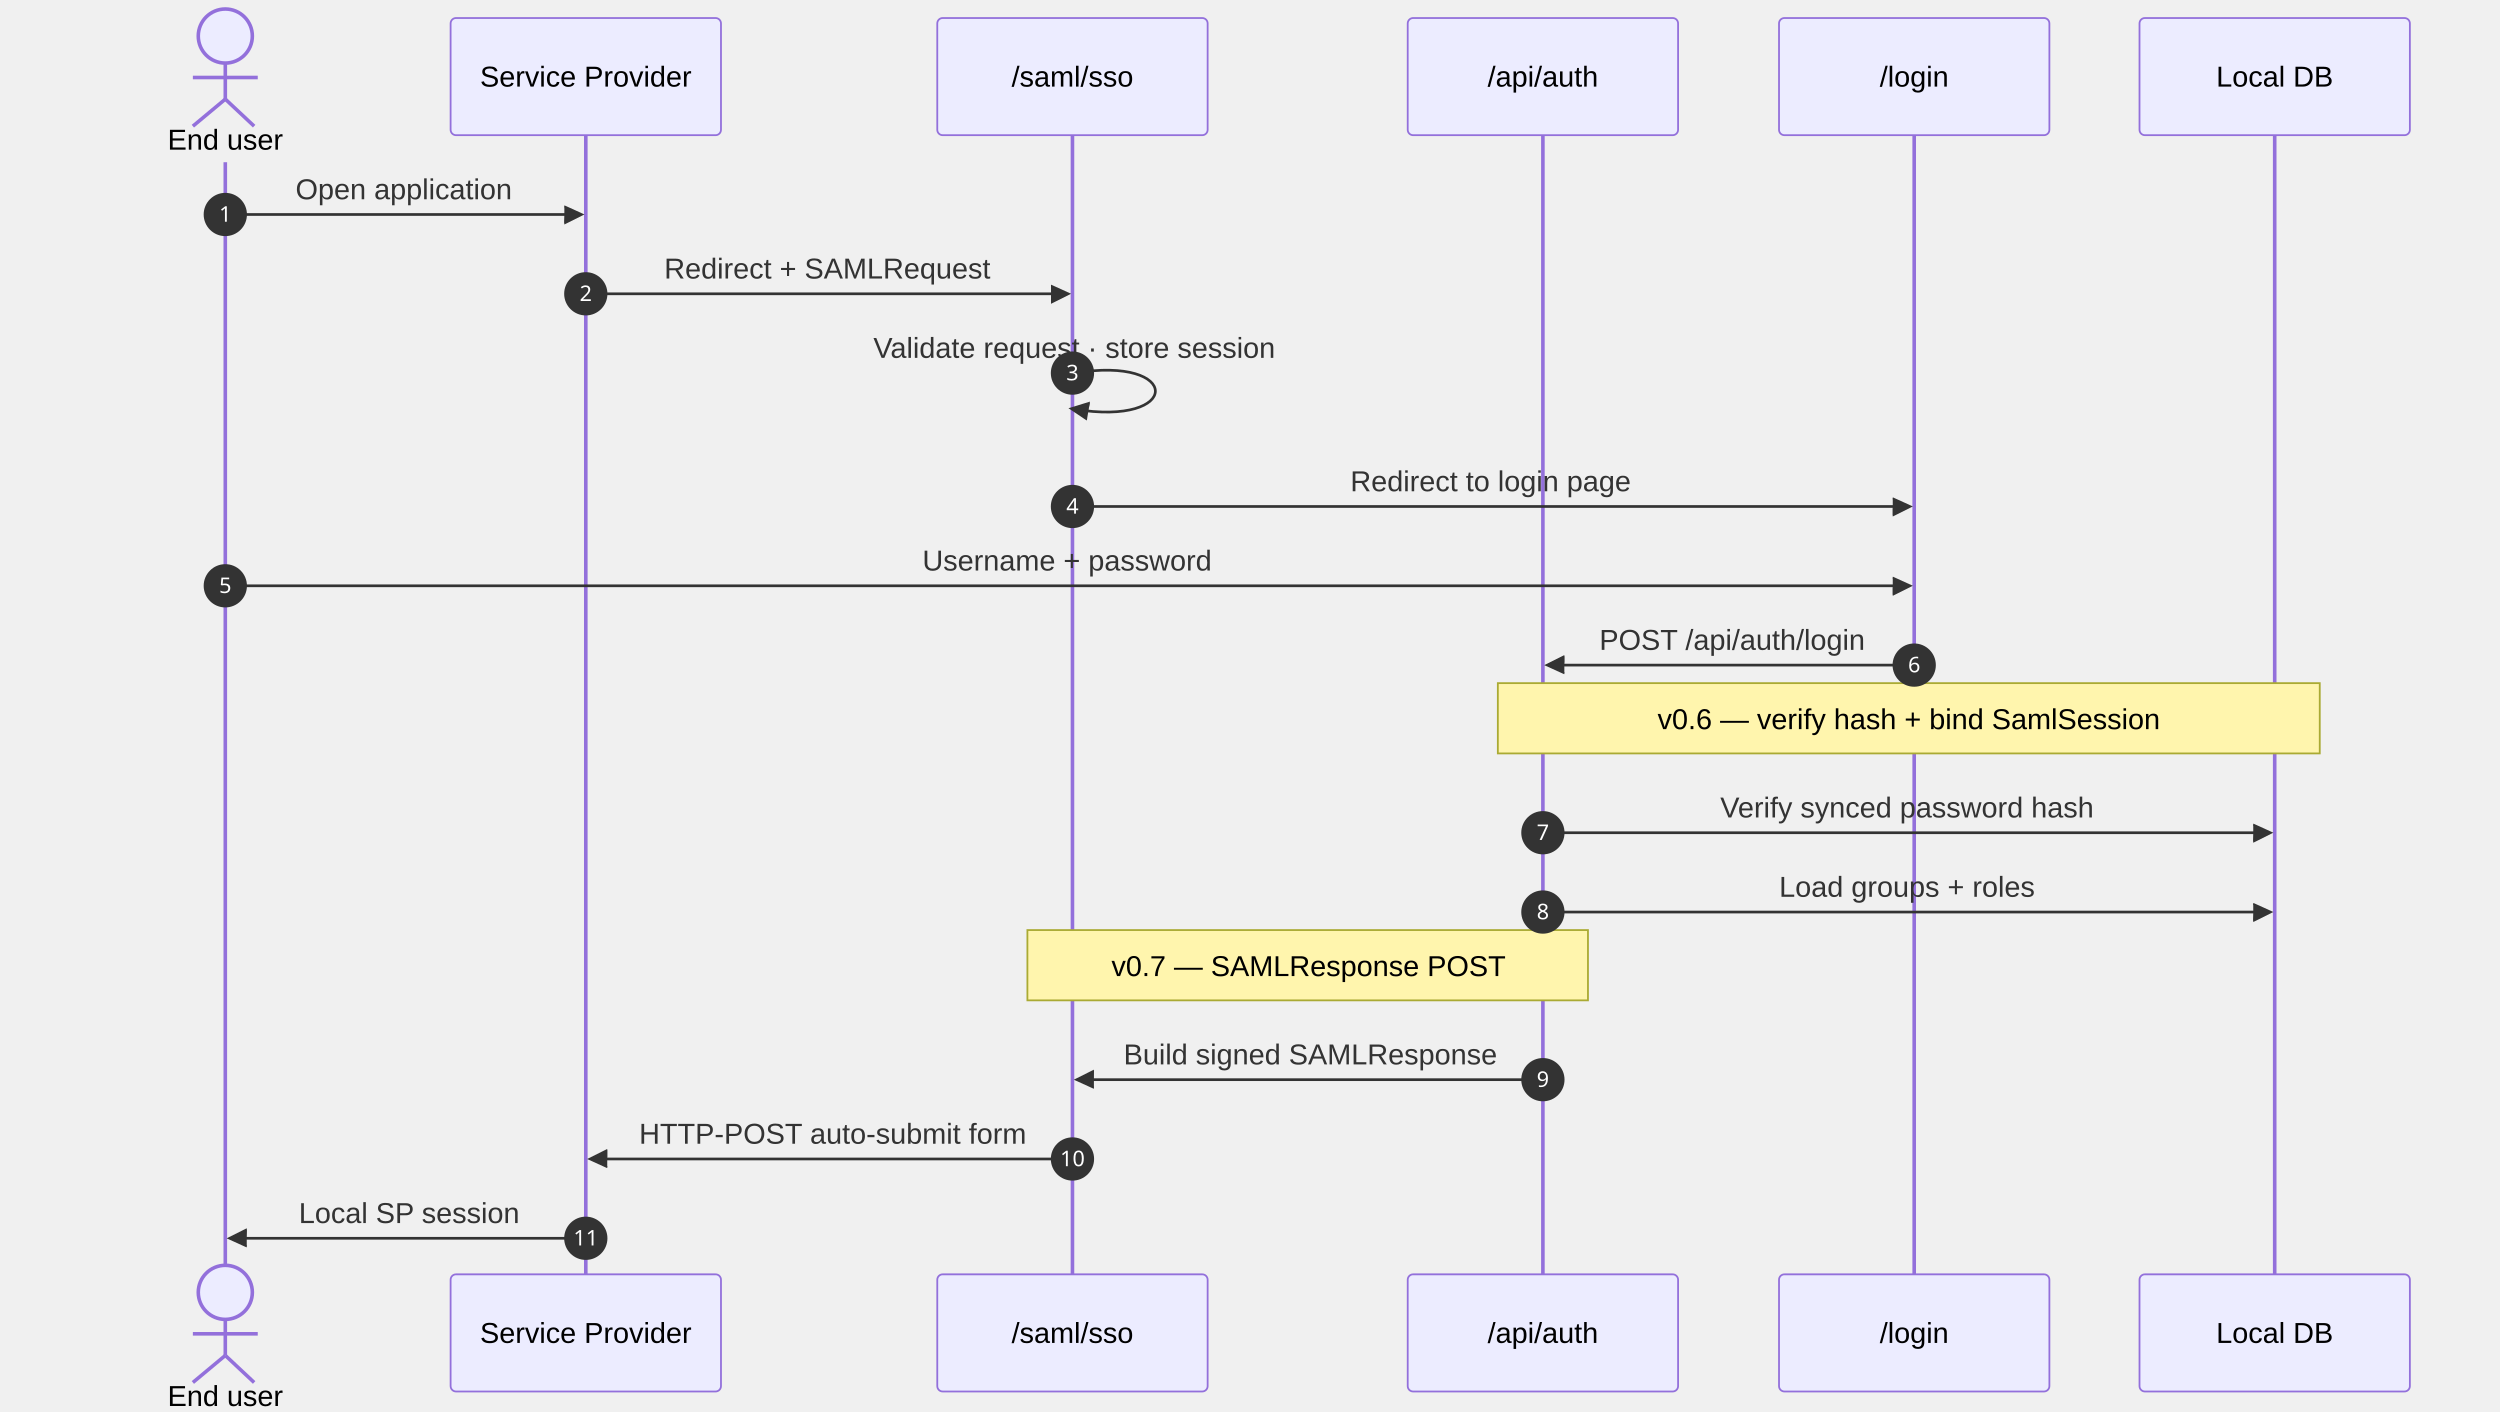
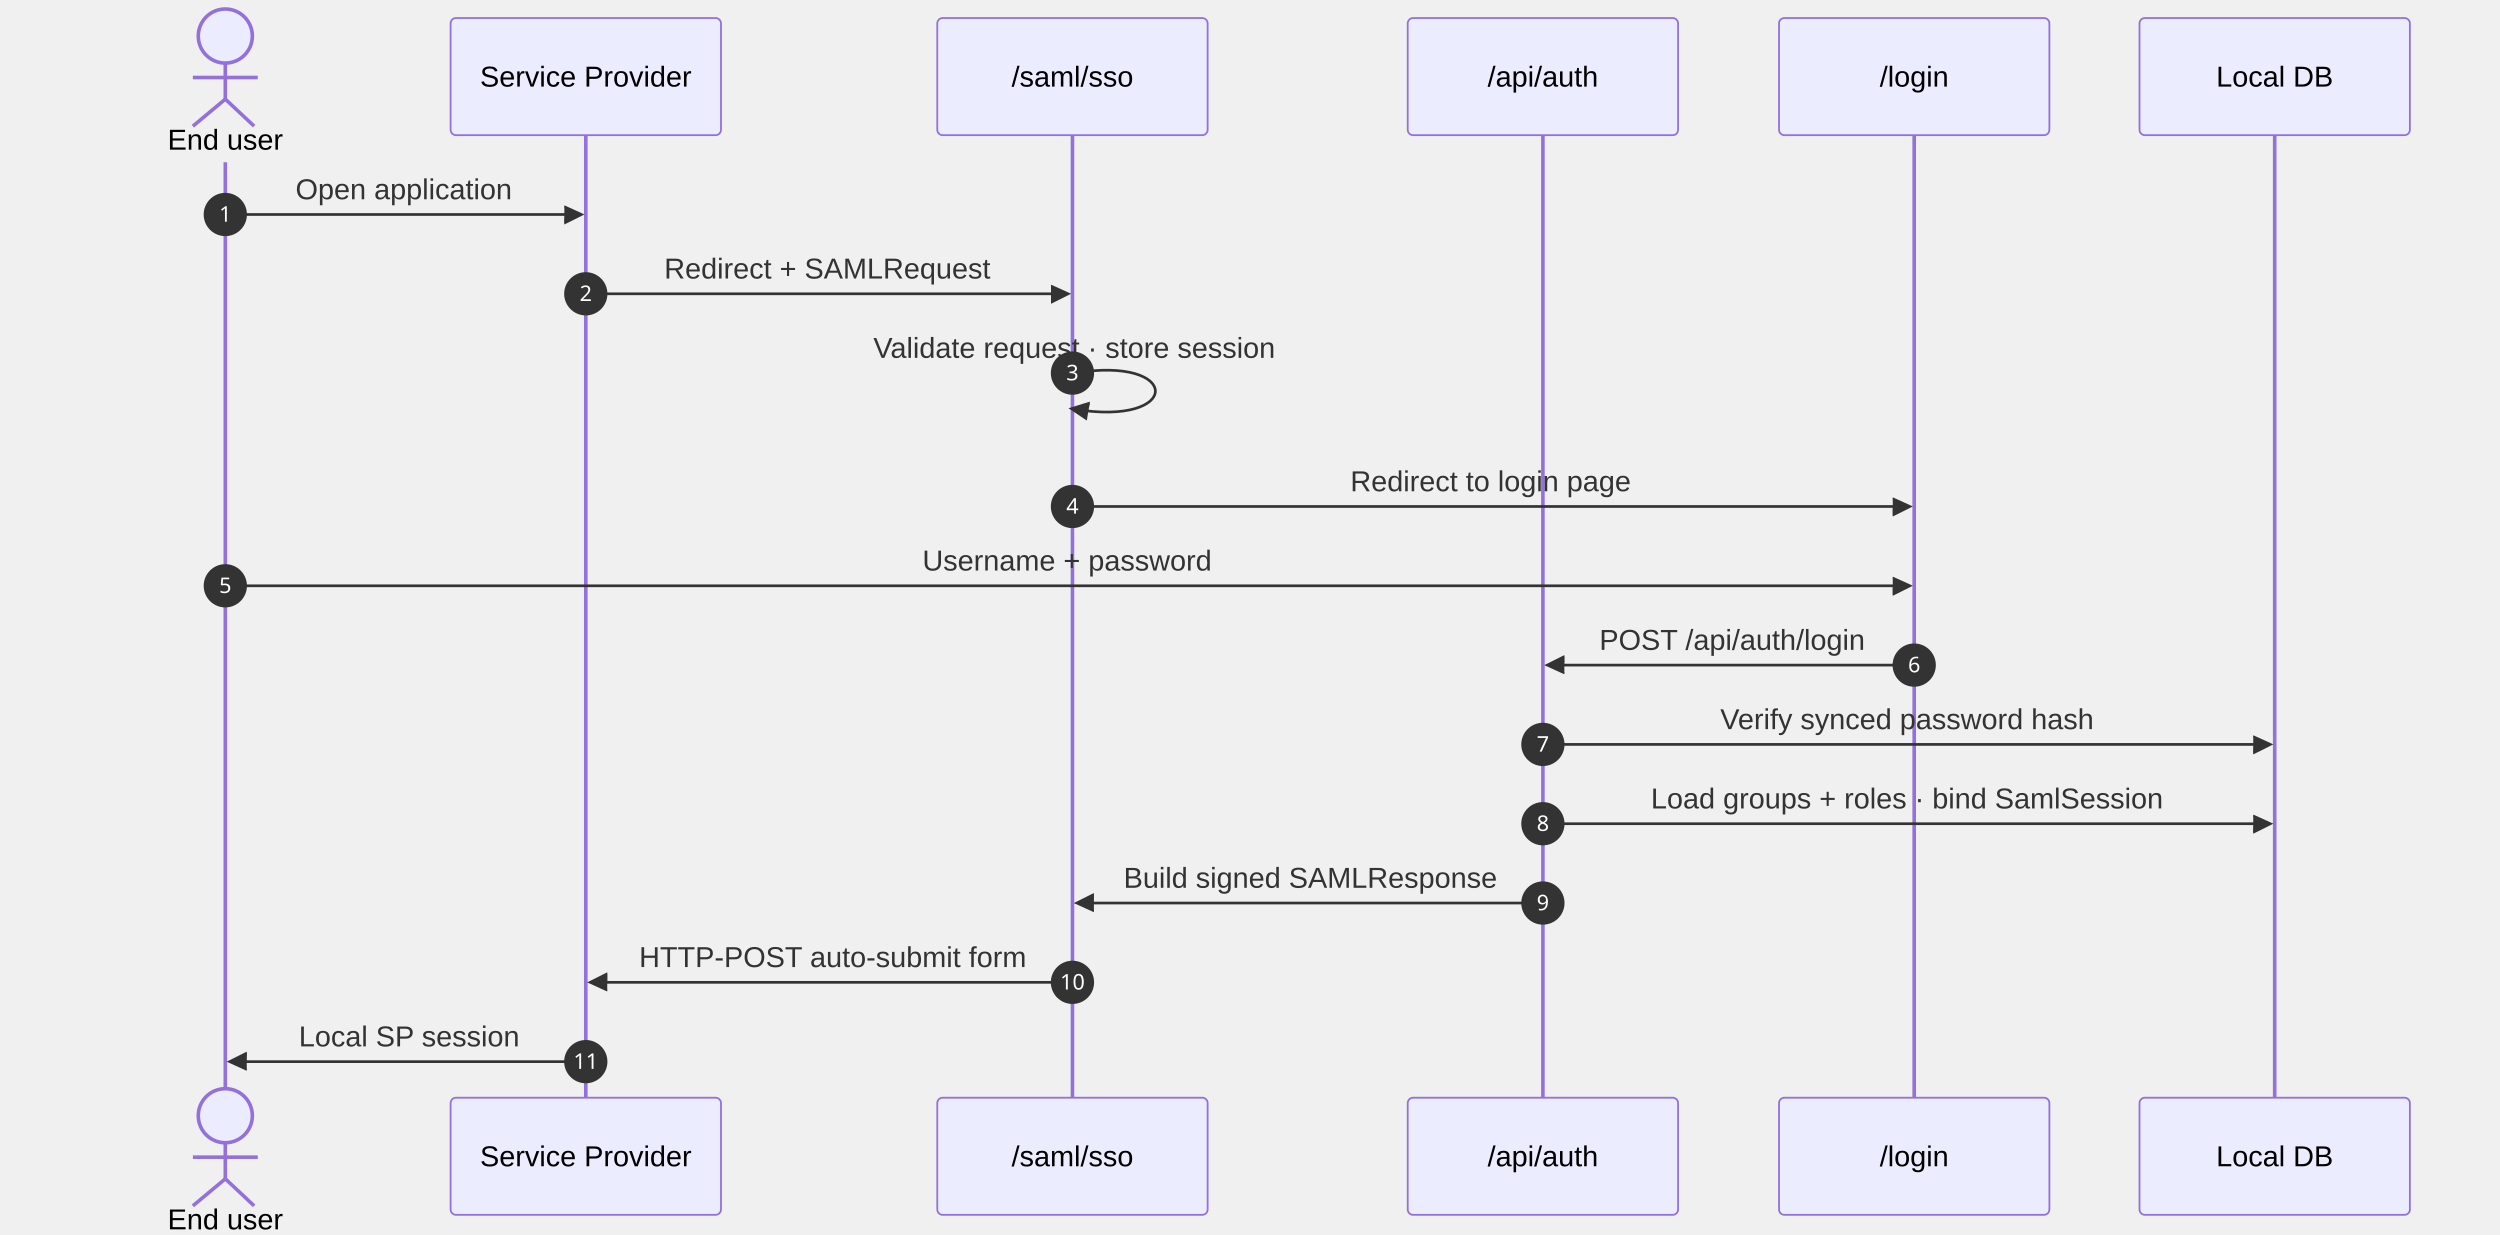
- <svg xmlns="http://www.w3.org/2000/svg" id="my-svg" width="100%" style="max-width: 1387px; background-color: transparent;" viewBox="-50 -10 1387 783" role="graphics-document document" aria-roledescription="sequence">
-   <g>
-     <rect x="1137" y="697" fill="#eaeaea" stroke="#666" width="150" height="65" name="DB" rx="3" ry="3" class="actor actor-bottom" />
-     <text x="1212" y="729.5" dominant-baseline="central" alignment-baseline="central" class="actor actor-box" style="text-anchor: middle; font-size: 16px; font-weight: 400;">
+ <svg xmlns="http://www.w3.org/2000/svg" id="my-svg" width="100%" style="max-width: 1387px; background-color: transparent;" viewBox="-50 -10 1387 685" role="graphics-document document" aria-roledescription="sequence">
+   <g>
+     <rect x="1137" y="599" fill="#eaeaea" stroke="#666" width="150" height="65" name="DB" rx="3" ry="3" class="actor actor-bottom" />
+     <text x="1212" y="631.5" dominant-baseline="central" alignment-baseline="central" class="actor actor-box" style="text-anchor: middle; font-size: 16px; font-weight: 400;">
      <tspan x="1212" dy="0">Local DB</tspan>
    </text>
  </g>
  <g>
-     <rect x="937" y="697" fill="#eaeaea" stroke="#666" width="150" height="65" name="Login" rx="3" ry="3" class="actor actor-bottom" />
-     <text x="1012" y="729.5" dominant-baseline="central" alignment-baseline="central" class="actor actor-box" style="text-anchor: middle; font-size: 16px; font-weight: 400;">
+     <rect x="937" y="599" fill="#eaeaea" stroke="#666" width="150" height="65" name="Login" rx="3" ry="3" class="actor actor-bottom" />
+     <text x="1012" y="631.5" dominant-baseline="central" alignment-baseline="central" class="actor actor-box" style="text-anchor: middle; font-size: 16px; font-weight: 400;">
      <tspan x="1012" dy="0">/login</tspan>
    </text>
  </g>
  <g>
-     <rect x="731" y="697" fill="#eaeaea" stroke="#666" width="150" height="65" name="Auth" rx="3" ry="3" class="actor actor-bottom" />
-     <text x="806" y="729.5" dominant-baseline="central" alignment-baseline="central" class="actor actor-box" style="text-anchor: middle; font-size: 16px; font-weight: 400;">
+     <rect x="731" y="599" fill="#eaeaea" stroke="#666" width="150" height="65" name="Auth" rx="3" ry="3" class="actor actor-bottom" />
+     <text x="806" y="631.5" dominant-baseline="central" alignment-baseline="central" class="actor actor-box" style="text-anchor: middle; font-size: 16px; font-weight: 400;">
      <tspan x="806" dy="0">/api/auth</tspan>
    </text>
  </g>
  <g>
-     <rect x="470" y="697" fill="#eaeaea" stroke="#666" width="150" height="65" name="SAML" rx="3" ry="3" class="actor actor-bottom" />
-     <text x="545" y="729.5" dominant-baseline="central" alignment-baseline="central" class="actor actor-box" style="text-anchor: middle; font-size: 16px; font-weight: 400;">
+     <rect x="470" y="599" fill="#eaeaea" stroke="#666" width="150" height="65" name="SAML" rx="3" ry="3" class="actor actor-bottom" />
+     <text x="545" y="631.5" dominant-baseline="central" alignment-baseline="central" class="actor actor-box" style="text-anchor: middle; font-size: 16px; font-weight: 400;">
      <tspan x="545" dy="0">/saml/sso</tspan>
    </text>
  </g>
  <g>
-     <rect x="200" y="697" fill="#eaeaea" stroke="#666" width="150" height="65" name="SP" rx="3" ry="3" class="actor actor-bottom" />
-     <text x="275" y="729.5" dominant-baseline="central" alignment-baseline="central" class="actor actor-box" style="text-anchor: middle; font-size: 16px; font-weight: 400;">
+     <rect x="200" y="599" fill="#eaeaea" stroke="#666" width="150" height="65" name="SP" rx="3" ry="3" class="actor actor-bottom" />
+     <text x="275" y="631.5" dominant-baseline="central" alignment-baseline="central" class="actor actor-box" style="text-anchor: middle; font-size: 16px; font-weight: 400;">
      <tspan x="275" dy="0">Service Provider</tspan>
    </text>
  </g>
  <g />
  <g>
-     <line id="actor5" x1="1212" y1="65" x2="1212" y2="697" class="actor-line 200" stroke-width="0.5px" stroke="#999" name="DB" data-et="life-line" data-id="DB" />
+     <line id="actor5" x1="1212" y1="65" x2="1212" y2="599" class="actor-line 200" stroke-width="0.5px" stroke="#999" name="DB" data-et="life-line" data-id="DB" />
    <g id="root-5" data-et="participant" data-type="participant" data-id="DB">
      <rect x="1137" y="0" fill="#eaeaea" stroke="#666" width="150" height="65" name="DB" rx="3" ry="3" class="actor actor-top" />
      <text x="1212" y="32.5" dominant-baseline="central" alignment-baseline="central" class="actor actor-box" style="text-anchor: middle; font-size: 16px; font-weight: 400;">
        <tspan x="1212" dy="0">Local DB</tspan>
      </text>
    </g>
  </g>
  <g>
-     <line id="actor4" x1="1012" y1="65" x2="1012" y2="697" class="actor-line 200" stroke-width="0.5px" stroke="#999" name="Login" data-et="life-line" data-id="Login" />
+     <line id="actor4" x1="1012" y1="65" x2="1012" y2="599" class="actor-line 200" stroke-width="0.5px" stroke="#999" name="Login" data-et="life-line" data-id="Login" />
    <g id="root-4" data-et="participant" data-type="participant" data-id="Login">
      <rect x="937" y="0" fill="#eaeaea" stroke="#666" width="150" height="65" name="Login" rx="3" ry="3" class="actor actor-top" />
      <text x="1012" y="32.5" dominant-baseline="central" alignment-baseline="central" class="actor actor-box" style="text-anchor: middle; font-size: 16px; font-weight: 400;">
        <tspan x="1012" dy="0">/login</tspan>
      </text>
    </g>
  </g>
  <g>
-     <line id="actor3" x1="806" y1="65" x2="806" y2="697" class="actor-line 200" stroke-width="0.5px" stroke="#999" name="Auth" data-et="life-line" data-id="Auth" />
+     <line id="actor3" x1="806" y1="65" x2="806" y2="599" class="actor-line 200" stroke-width="0.5px" stroke="#999" name="Auth" data-et="life-line" data-id="Auth" />
    <g id="root-3" data-et="participant" data-type="participant" data-id="Auth">
      <rect x="731" y="0" fill="#eaeaea" stroke="#666" width="150" height="65" name="Auth" rx="3" ry="3" class="actor actor-top" />
      <text x="806" y="32.5" dominant-baseline="central" alignment-baseline="central" class="actor actor-box" style="text-anchor: middle; font-size: 16px; font-weight: 400;">
        <tspan x="806" dy="0">/api/auth</tspan>
      </text>
    </g>
  </g>
  <g>
-     <line id="actor2" x1="545" y1="65" x2="545" y2="697" class="actor-line 200" stroke-width="0.5px" stroke="#999" name="SAML" data-et="life-line" data-id="SAML" />
+     <line id="actor2" x1="545" y1="65" x2="545" y2="599" class="actor-line 200" stroke-width="0.5px" stroke="#999" name="SAML" data-et="life-line" data-id="SAML" />
    <g id="root-2" data-et="participant" data-type="participant" data-id="SAML">
      <rect x="470" y="0" fill="#eaeaea" stroke="#666" width="150" height="65" name="SAML" rx="3" ry="3" class="actor actor-top" />
      <text x="545" y="32.5" dominant-baseline="central" alignment-baseline="central" class="actor actor-box" style="text-anchor: middle; font-size: 16px; font-weight: 400;">
        <tspan x="545" dy="0">/saml/sso</tspan>
      </text>
    </g>
  </g>
  <g>
-     <line id="actor1" x1="275" y1="65" x2="275" y2="697" class="actor-line 200" stroke-width="0.5px" stroke="#999" name="SP" data-et="life-line" data-id="SP" />
+     <line id="actor1" x1="275" y1="65" x2="275" y2="599" class="actor-line 200" stroke-width="0.5px" stroke="#999" name="SP" data-et="life-line" data-id="SP" />
    <g id="root-1" data-et="participant" data-type="participant" data-id="SP">
      <rect x="200" y="0" fill="#eaeaea" stroke="#666" width="150" height="65" name="SP" rx="3" ry="3" class="actor actor-top" />
      <text x="275" y="32.5" dominant-baseline="central" alignment-baseline="central" class="actor actor-box" style="text-anchor: middle; font-size: 16px; font-weight: 400;">
        <tspan x="275" dy="0">Service Provider</tspan>
      </text>
    </g>
  </g>
  <g>
-     <line id="actor0" x1="75" y1="80" x2="75" y2="697" class="actor-line 200" stroke-width="0.5px" stroke="#999" name="User" data-et="life-line" data-id="User" />
+     <line id="actor0" x1="75" y1="80" x2="75" y2="599" class="actor-line 200" stroke-width="0.5px" stroke="#999" name="User" data-et="life-line" data-id="User" />
  </g>
  <style>#my-svg{font-family:"trebuchet ms",verdana,arial,sans-serif;font-size:16px;fill:#333;}@keyframes edge-animation-frame{from{stroke-dashoffset:0;}}@keyframes dash{to{stroke-dashoffset:0;}}#my-svg .edge-animation-slow{stroke-dasharray:9,5!important;stroke-dashoffset:900;animation:dash 50s linear infinite;stroke-linecap:round;}#my-svg .edge-animation-fast{stroke-dasharray:9,5!important;stroke-dashoffset:900;animation:dash 20s linear infinite;stroke-linecap:round;}#my-svg .error-icon{fill:#552222;}#my-svg .error-text{fill:#552222;stroke:#552222;}#my-svg .edge-thickness-normal{stroke-width:1px;}#my-svg .edge-thickness-thick{stroke-width:3.5px;}#my-svg .edge-pattern-solid{stroke-dasharray:0;}#my-svg .edge-thickness-invisible{stroke-width:0;fill:none;}#my-svg .edge-pattern-dashed{stroke-dasharray:3;}#my-svg .edge-pattern-dotted{stroke-dasharray:2;}#my-svg .marker{fill:#333333;stroke:#333333;}#my-svg .marker.cross{stroke:#333333;}#my-svg svg{font-family:"trebuchet ms",verdana,arial,sans-serif;font-size:16px;}#my-svg p{margin:0;}#my-svg .actor{stroke:#9370DB;fill:#ECECFF;stroke-width:1;}#my-svg rect.actor.outer-path[data-look="neo"]{filter:drop-shadow(1px 2px 2px rgba(185, 185, 185, 1));}#my-svg rect.note[data-look="neo"]{stroke:#aaaa33;fill:#fff5ad;filter:drop-shadow(1px 2px 2px rgba(185, 185, 185, 1));}#my-svg text.actor&gt;tspan{fill:black;stroke:none;}#my-svg .actor-line{stroke:#9370DB;}#my-svg .innerArc{stroke-width:1.5;stroke-dasharray:none;}#my-svg .messageLine0{stroke-width:1.5;stroke-dasharray:none;stroke:#333;}#my-svg .messageLine1{stroke-width:1.5;stroke-dasharray:2,2;stroke:#333;}#my-svg [id$="-arrowhead"] path{fill:#333;stroke:#333;}#my-svg .sequenceNumber{fill:white;}#my-svg [id$="-sequencenumber"]{fill:#333;}#my-svg [id$="-crosshead"] path{fill:#333;stroke:#333;}#my-svg .messageText{fill:#333;stroke:none;}#my-svg .labelBox{stroke:#9370DB;fill:#ECECFF;filter:none;}#my-svg .labelText,#my-svg .labelText&gt;tspan{fill:black;stroke:none;}#my-svg .loopText,#my-svg .loopText&gt;tspan{fill:black;stroke:none;}#my-svg .sectionTitle,#my-svg .sectionTitle&gt;tspan{fill:black;stroke:none;}#my-svg .loopLine{stroke-width:2px;stroke-dasharray:2,2;stroke:#9370DB;fill:#9370DB;}#my-svg .note{stroke:#aaaa33;fill:#fff5ad;}#my-svg .noteText,#my-svg .noteText&gt;tspan{fill:black;stroke:none;font-weight:normal;}#my-svg .activation0{fill:#f4f4f4;stroke:#666;}#my-svg .activation1{fill:#f4f4f4;stroke:#666;}#my-svg .activation2{fill:#f4f4f4;stroke:#666;}#my-svg .actorPopupMenu{position:absolute;}#my-svg .actorPopupMenuPanel{position:absolute;fill:#ECECFF;box-shadow:0px 8px 16px 0px rgba(0,0,0,0.2);filter:drop-shadow(3px 5px 2px rgb(0 0 0 / 0.4));}#my-svg .actor-man circle,#my-svg line{fill:#ECECFF;stroke-width:2px;}#my-svg g rect.rect{filter:drop-shadow(1px 2px 2px rgba(185, 185, 185, 1));stroke:#9370DB;}#my-svg .node .neo-node{stroke:#9370DB;}#my-svg [data-look="neo"].node rect,#my-svg [data-look="neo"].cluster rect,#my-svg [data-look="neo"].node polygon{stroke:#9370DB;filter:drop-shadow(1px 2px 2px rgba(185, 185, 185, 1));}#my-svg [data-look="neo"].node path{stroke:#9370DB;stroke-width:1px;}#my-svg [data-look="neo"].node .outer-path{filter:drop-shadow(1px 2px 2px rgba(185, 185, 185, 1));}#my-svg [data-look="neo"].node .neo-line path{stroke:#9370DB;filter:none;}#my-svg [data-look="neo"].node circle{stroke:#9370DB;filter:drop-shadow(1px 2px 2px rgba(185, 185, 185, 1));}#my-svg [data-look="neo"].node circle .state-start{fill:#000000;}#my-svg [data-look="neo"].icon-shape .icon{fill:#9370DB;filter:drop-shadow(1px 2px 2px rgba(185, 185, 185, 1));}#my-svg [data-look="neo"].icon-shape .icon-neo path{stroke:#9370DB;filter:drop-shadow(1px 2px 2px rgba(185, 185, 185, 1));}#my-svg :root{--mermaid-font-family:"trebuchet ms",verdana,arial,sans-serif;}</style>
  <g />
  <defs>
    <symbol id="my-svg-computer" width="24" height="24">
      <path transform="scale(.5)" d="M2 2v13h20v-13h-20zm18 11h-16v-9h16v9zm-10.228 6l.466-1h3.524l.467 1h-4.457zm14.228 3h-24l2-6h2.104l-1.33 4h18.45l-1.297-4h2.073l2 6zm-5-10h-14v-7h14v7z" />
    </symbol>
  </defs>
  <defs>
    <symbol id="my-svg-database" fill-rule="evenodd" clip-rule="evenodd">
      <path transform="scale(.5)" d="M12.258.001l.256.004.255.005.253.008.251.01.249.012.247.015.246.016.242.019.241.02.239.023.236.024.233.027.231.028.229.031.225.032.223.034.22.036.217.038.214.04.211.041.208.043.205.045.201.046.198.048.194.05.191.051.187.053.183.054.18.056.175.057.172.059.168.06.163.061.16.063.155.064.15.066.074.033.073.033.071.034.07.034.069.035.068.035.067.035.066.035.064.036.064.036.062.036.06.036.06.037.058.037.058.037.055.038.055.038.053.038.052.038.051.039.05.039.048.039.047.039.045.04.044.04.043.04.041.04.04.041.039.041.037.041.036.041.034.041.033.042.032.042.03.042.029.042.027.042.026.043.024.043.023.043.021.043.02.043.018.044.017.043.015.044.013.044.012.044.011.045.009.044.007.045.006.045.004.045.002.045.001.045v17l-.001.045-.002.045-.004.045-.006.045-.007.045-.009.044-.011.045-.012.044-.013.044-.015.044-.017.043-.018.044-.02.043-.021.043-.023.043-.024.043-.026.043-.027.042-.029.042-.03.042-.032.042-.033.042-.034.041-.036.041-.037.041-.039.041-.04.041-.041.04-.043.04-.044.04-.045.04-.047.039-.048.039-.05.039-.051.039-.052.038-.053.038-.055.038-.055.038-.058.037-.058.037-.06.037-.06.036-.062.036-.064.036-.064.036-.066.035-.067.035-.068.035-.069.035-.07.034-.071.034-.073.033-.074.033-.15.066-.155.064-.16.063-.163.061-.168.06-.172.059-.175.057-.18.056-.183.054-.187.053-.191.051-.194.05-.198.048-.201.046-.205.045-.208.043-.211.041-.214.04-.217.038-.22.036-.223.034-.225.032-.229.031-.231.028-.233.027-.236.024-.239.023-.241.02-.242.019-.246.016-.247.015-.249.012-.251.01-.253.008-.255.005-.256.004-.258.001-.258-.001-.256-.004-.255-.005-.253-.008-.251-.01-.249-.012-.247-.015-.245-.016-.243-.019-.241-.02-.238-.023-.236-.024-.234-.027-.231-.028-.228-.031-.226-.032-.223-.034-.22-.036-.217-.038-.214-.04-.211-.041-.208-.043-.204-.045-.201-.046-.198-.048-.195-.05-.19-.051-.187-.053-.184-.054-.179-.056-.176-.057-.172-.059-.167-.06-.164-.061-.159-.063-.155-.064-.151-.066-.074-.033-.072-.033-.072-.034-.07-.034-.069-.035-.068-.035-.067-.035-.066-.035-.064-.036-.063-.036-.062-.036-.061-.036-.06-.037-.058-.037-.057-.037-.056-.038-.055-.038-.053-.038-.052-.038-.051-.039-.049-.039-.049-.039-.046-.039-.046-.04-.044-.04-.043-.04-.041-.04-.04-.041-.039-.041-.037-.041-.036-.041-.034-.041-.033-.042-.032-.042-.03-.042-.029-.042-.027-.042-.026-.043-.024-.043-.023-.043-.021-.043-.02-.043-.018-.044-.017-.043-.015-.044-.013-.044-.012-.044-.011-.045-.009-.044-.007-.045-.006-.045-.004-.045-.002-.045-.001-.045v-17l.001-.045.002-.045.004-.045.006-.045.007-.045.009-.044.011-.045.012-.044.013-.044.015-.044.017-.043.018-.044.02-.043.021-.043.023-.043.024-.043.026-.043.027-.042.029-.042.03-.042.032-.042.033-.042.034-.041.036-.041.037-.041.039-.041.04-.041.041-.04.043-.04.044-.04.046-.04.046-.039.049-.039.049-.039.051-.039.052-.038.053-.038.055-.038.056-.038.057-.037.058-.037.06-.037.061-.036.062-.036.063-.036.064-.036.066-.035.067-.035.068-.035.069-.035.07-.034.072-.034.072-.033.074-.033.151-.066.155-.064.159-.063.164-.061.167-.06.172-.059.176-.057.179-.056.184-.054.187-.053.19-.051.195-.05.198-.048.201-.046.204-.045.208-.043.211-.041.214-.04.217-.038.22-.036.223-.034.226-.032.228-.031.231-.028.234-.027.236-.024.238-.023.241-.02.243-.019.245-.016.247-.015.249-.012.251-.01.253-.008.255-.005.256-.004.258-.001.258.001zm-9.258 20.499v.01l.001.021.003.021.004.022.005.021.006.022.007.022.009.023.01.022.011.023.012.023.013.023.015.023.016.024.017.023.018.024.019.024.021.024.022.025.023.024.024.025.052.049.056.05.061.051.066.051.07.051.075.051.079.052.084.052.088.052.092.052.097.052.102.051.105.052.11.052.114.051.119.051.123.051.127.05.131.05.135.05.139.048.144.049.147.047.152.047.155.047.16.045.163.045.167.043.171.043.176.041.178.041.183.039.187.039.19.037.194.035.197.035.202.033.204.031.209.03.212.029.216.027.219.025.222.024.226.021.23.02.233.018.236.016.24.015.243.012.246.01.249.008.253.005.256.004.259.001.26-.001.257-.004.254-.005.25-.008.247-.011.244-.012.241-.014.237-.016.233-.018.231-.021.226-.021.224-.024.22-.026.216-.027.212-.028.21-.031.205-.031.202-.034.198-.034.194-.036.191-.037.187-.039.183-.04.179-.04.175-.042.172-.043.168-.044.163-.045.16-.046.155-.046.152-.047.148-.048.143-.049.139-.049.136-.05.131-.05.126-.05.123-.051.118-.052.114-.051.11-.052.106-.052.101-.052.096-.052.092-.052.088-.053.083-.051.079-.052.074-.052.07-.051.065-.051.06-.051.056-.05.051-.05.023-.024.023-.025.021-.024.02-.024.019-.024.018-.024.017-.024.015-.023.014-.024.013-.023.012-.023.01-.023.01-.022.008-.022.006-.022.006-.022.004-.022.004-.021.001-.021.001-.021v-4.127l-.077.055-.08.053-.083.054-.085.053-.087.052-.09.052-.093.051-.095.05-.097.05-.1.049-.102.049-.105.048-.106.047-.109.047-.111.046-.114.045-.115.045-.118.044-.12.043-.122.042-.124.042-.126.041-.128.04-.13.04-.132.038-.134.038-.135.037-.138.037-.139.035-.142.035-.143.034-.144.033-.147.032-.148.031-.15.03-.151.03-.153.029-.154.027-.156.027-.158.026-.159.025-.161.024-.162.023-.163.022-.165.021-.166.02-.167.019-.169.018-.169.017-.171.016-.173.015-.173.014-.175.013-.175.012-.177.011-.178.01-.179.008-.179.008-.181.006-.182.005-.182.004-.184.003-.184.002h-.37l-.184-.002-.184-.003-.182-.004-.182-.005-.181-.006-.179-.008-.179-.008-.178-.01-.176-.011-.176-.012-.175-.013-.173-.014-.172-.015-.171-.016-.17-.017-.169-.018-.167-.019-.166-.02-.165-.021-.163-.022-.162-.023-.161-.024-.159-.025-.157-.026-.156-.027-.155-.027-.153-.029-.151-.03-.15-.03-.148-.031-.146-.032-.145-.033-.143-.034-.141-.035-.14-.035-.137-.037-.136-.037-.134-.038-.132-.038-.13-.04-.128-.04-.126-.041-.124-.042-.122-.042-.12-.044-.117-.043-.116-.045-.113-.045-.112-.046-.109-.047-.106-.047-.105-.048-.102-.049-.1-.049-.097-.05-.095-.05-.093-.052-.09-.051-.087-.052-.085-.053-.083-.054-.08-.054-.077-.054v4.127zm0-5.654v.011l.001.021.003.021.004.021.005.022.006.022.007.022.009.022.01.022.011.023.012.023.013.023.015.024.016.023.017.024.018.024.019.024.021.024.022.024.023.025.024.024.052.05.056.05.061.05.066.051.07.051.075.052.079.051.084.052.088.052.092.052.097.052.102.052.105.052.11.051.114.051.119.052.123.05.127.051.131.05.135.049.139.049.144.048.147.048.152.047.155.046.16.045.163.045.167.044.171.042.176.042.178.04.183.04.187.038.19.037.194.036.197.034.202.033.204.032.209.03.212.028.216.027.219.025.222.024.226.022.23.02.233.018.236.016.24.014.243.012.246.01.249.008.253.006.256.003.259.001.26-.001.257-.003.254-.006.25-.008.247-.01.244-.012.241-.015.237-.016.233-.018.231-.02.226-.022.224-.024.22-.025.216-.027.212-.029.21-.03.205-.032.202-.033.198-.035.194-.036.191-.037.187-.039.183-.039.179-.041.175-.042.172-.043.168-.044.163-.045.16-.045.155-.047.152-.047.148-.048.143-.048.139-.05.136-.049.131-.05.126-.051.123-.051.118-.051.114-.052.11-.052.106-.052.101-.052.096-.052.092-.052.088-.052.083-.052.079-.052.074-.051.07-.052.065-.051.06-.05.056-.051.051-.049.023-.025.023-.024.021-.025.02-.024.019-.024.018-.024.017-.024.015-.023.014-.023.013-.024.012-.022.01-.023.01-.023.008-.022.006-.022.006-.022.004-.021.004-.022.001-.021.001-.021v-4.139l-.077.054-.08.054-.083.054-.085.052-.087.053-.09.051-.093.051-.095.051-.097.05-.1.049-.102.049-.105.048-.106.047-.109.047-.111.046-.114.045-.115.044-.118.044-.12.044-.122.042-.124.042-.126.041-.128.04-.13.039-.132.039-.134.038-.135.037-.138.036-.139.036-.142.035-.143.033-.144.033-.147.033-.148.031-.15.03-.151.03-.153.028-.154.028-.156.027-.158.026-.159.025-.161.024-.162.023-.163.022-.165.021-.166.02-.167.019-.169.018-.169.017-.171.016-.173.015-.173.014-.175.013-.175.012-.177.011-.178.009-.179.009-.179.007-.181.007-.182.005-.182.004-.184.003-.184.002h-.37l-.184-.002-.184-.003-.182-.004-.182-.005-.181-.007-.179-.007-.179-.009-.178-.009-.176-.011-.176-.012-.175-.013-.173-.014-.172-.015-.171-.016-.17-.017-.169-.018-.167-.019-.166-.02-.165-.021-.163-.022-.162-.023-.161-.024-.159-.025-.157-.026-.156-.027-.155-.028-.153-.028-.151-.03-.15-.03-.148-.031-.146-.033-.145-.033-.143-.033-.141-.035-.14-.036-.137-.036-.136-.037-.134-.038-.132-.039-.13-.039-.128-.04-.126-.041-.124-.042-.122-.043-.12-.043-.117-.044-.116-.044-.113-.046-.112-.046-.109-.046-.106-.047-.105-.048-.102-.049-.1-.049-.097-.05-.095-.051-.093-.051-.09-.051-.087-.053-.085-.052-.083-.054-.08-.054-.077-.054v4.139zm0-5.666v.011l.001.02.003.022.004.021.005.022.006.021.007.022.009.023.01.022.011.023.012.023.013.023.015.023.016.024.017.024.018.023.019.024.021.025.022.024.023.024.024.025.052.05.056.05.061.05.066.051.07.051.075.052.079.051.084.052.088.052.092.052.097.052.102.052.105.051.11.052.114.051.119.051.123.051.127.05.131.05.135.05.139.049.144.048.147.048.152.047.155.046.16.045.163.045.167.043.171.043.176.042.178.04.183.04.187.038.19.037.194.036.197.034.202.033.204.032.209.03.212.028.216.027.219.025.222.024.226.021.23.02.233.018.236.017.24.014.243.012.246.01.249.008.253.006.256.003.259.001.26-.001.257-.003.254-.006.25-.008.247-.01.244-.013.241-.014.237-.016.233-.018.231-.02.226-.022.224-.024.22-.025.216-.027.212-.029.21-.03.205-.032.202-.033.198-.035.194-.036.191-.037.187-.039.183-.039.179-.041.175-.042.172-.043.168-.044.163-.045.16-.045.155-.047.152-.047.148-.048.143-.049.139-.049.136-.049.131-.051.126-.05.123-.051.118-.052.114-.051.11-.052.106-.052.101-.052.096-.052.092-.052.088-.052.083-.052.079-.052.074-.052.07-.051.065-.051.06-.051.056-.05.051-.049.023-.025.023-.025.021-.024.02-.024.019-.024.018-.024.017-.024.015-.023.014-.024.013-.023.012-.023.01-.022.01-.023.008-.022.006-.022.006-.022.004-.022.004-.021.001-.021.001-.021v-4.153l-.077.054-.08.054-.083.053-.085.053-.087.053-.09.051-.093.051-.095.051-.097.05-.1.049-.102.048-.105.048-.106.048-.109.046-.111.046-.114.046-.115.044-.118.044-.12.043-.122.043-.124.042-.126.041-.128.04-.13.039-.132.039-.134.038-.135.037-.138.036-.139.036-.142.034-.143.034-.144.033-.147.032-.148.032-.15.03-.151.03-.153.028-.154.028-.156.027-.158.026-.159.024-.161.024-.162.023-.163.023-.165.021-.166.02-.167.019-.169.018-.169.017-.171.016-.173.015-.173.014-.175.013-.175.012-.177.01-.178.01-.179.009-.179.007-.181.006-.182.006-.182.004-.184.003-.184.001-.185.001-.185-.001-.184-.001-.184-.003-.182-.004-.182-.006-.181-.006-.179-.007-.179-.009-.178-.01-.176-.01-.176-.012-.175-.013-.173-.014-.172-.015-.171-.016-.17-.017-.169-.018-.167-.019-.166-.02-.165-.021-.163-.023-.162-.023-.161-.024-.159-.024-.157-.026-.156-.027-.155-.028-.153-.028-.151-.03-.15-.03-.148-.032-.146-.032-.145-.033-.143-.034-.141-.034-.14-.036-.137-.036-.136-.037-.134-.038-.132-.039-.13-.039-.128-.041-.126-.041-.124-.041-.122-.043-.12-.043-.117-.044-.116-.044-.113-.046-.112-.046-.109-.046-.106-.048-.105-.048-.102-.048-.1-.05-.097-.049-.095-.051-.093-.051-.09-.052-.087-.052-.085-.053-.083-.053-.08-.054-.077-.054v4.153zm8.74-8.179l-.257.004-.254.005-.25.008-.247.011-.244.012-.241.014-.237.016-.233.018-.231.021-.226.022-.224.023-.22.026-.216.027-.212.028-.21.031-.205.032-.202.033-.198.034-.194.036-.191.038-.187.038-.183.04-.179.041-.175.042-.172.043-.168.043-.163.045-.16.046-.155.046-.152.048-.148.048-.143.048-.139.049-.136.05-.131.05-.126.051-.123.051-.118.051-.114.052-.11.052-.106.052-.101.052-.096.052-.092.052-.088.052-.083.052-.079.052-.074.051-.07.052-.065.051-.06.05-.056.05-.051.05-.023.025-.023.024-.021.024-.02.025-.019.024-.018.024-.017.023-.015.024-.014.023-.013.023-.012.023-.01.023-.01.022-.008.022-.006.023-.006.021-.004.022-.004.021-.001.021-.001.021.001.021.001.021.004.021.004.022.006.021.006.023.008.022.01.022.01.023.012.023.013.023.014.023.015.024.017.023.018.024.019.024.02.025.021.024.023.024.023.025.051.05.056.05.06.05.065.051.07.052.074.051.079.052.083.052.088.052.092.052.096.052.101.052.106.052.11.052.114.052.118.051.123.051.126.051.131.05.136.05.139.049.143.048.148.048.152.048.155.046.16.046.163.045.168.043.172.043.175.042.179.041.183.04.187.038.191.038.194.036.198.034.202.033.205.032.21.031.212.028.216.027.22.026.224.023.226.022.231.021.233.018.237.016.241.014.244.012.247.011.25.008.254.005.257.004.26.001.26-.001.257-.004.254-.005.25-.008.247-.011.244-.012.241-.014.237-.016.233-.018.231-.021.226-.022.224-.023.22-.026.216-.027.212-.028.21-.031.205-.032.202-.033.198-.034.194-.036.191-.038.187-.038.183-.04.179-.041.175-.042.172-.043.168-.043.163-.045.16-.046.155-.046.152-.048.148-.048.143-.048.139-.049.136-.05.131-.05.126-.051.123-.051.118-.051.114-.052.11-.052.106-.052.101-.052.096-.052.092-.052.088-.052.083-.052.079-.052.074-.051.07-.052.065-.051.06-.05.056-.05.051-.05.023-.025.023-.024.021-.024.02-.025.019-.024.018-.024.017-.023.015-.024.014-.023.013-.023.012-.023.01-.023.01-.022.008-.022.006-.023.006-.021.004-.022.004-.021.001-.021.001-.021-.001-.021-.001-.021-.004-.021-.004-.022-.006-.021-.006-.023-.008-.022-.01-.022-.01-.023-.012-.023-.013-.023-.014-.023-.015-.024-.017-.023-.018-.024-.019-.024-.02-.025-.021-.024-.023-.024-.023-.025-.051-.05-.056-.05-.06-.05-.065-.051-.07-.052-.074-.051-.079-.052-.083-.052-.088-.052-.092-.052-.096-.052-.101-.052-.106-.052-.11-.052-.114-.052-.118-.051-.123-.051-.126-.051-.131-.05-.136-.05-.139-.049-.143-.048-.148-.048-.152-.048-.155-.046-.16-.046-.163-.045-.168-.043-.172-.043-.175-.042-.179-.041-.183-.04-.187-.038-.191-.038-.194-.036-.198-.034-.202-.033-.205-.032-.21-.031-.212-.028-.216-.027-.22-.026-.224-.023-.226-.022-.231-.021-.233-.018-.237-.016-.241-.014-.244-.012-.247-.011-.25-.008-.254-.005-.257-.004-.26-.001-.26.001z" />
    </symbol>
  </defs>
  <defs>
    <symbol id="my-svg-clock" width="24" height="24">
      <path transform="scale(.5)" d="M12 2c5.514 0 10 4.486 10 10s-4.486 10-10 10-10-4.486-10-10 4.486-10 10-10zm0-2c-6.627 0-12 5.373-12 12s5.373 12 12 12 12-5.373 12-12-5.373-12-12-12zm5.848 12.459c.202.038.202.333.001.372-1.907.361-6.045 1.111-6.547 1.111-.719 0-1.301-.582-1.301-1.301 0-.512.77-5.447 1.125-7.445.034-.192.312-.181.343.014l.985 6.238 5.394 1.011z" />
    </symbol>
  </defs>
  <defs>
    <marker id="my-svg-arrowhead" refX="7.9" refY="5" markerUnits="userSpaceOnUse" markerWidth="12" markerHeight="12" orient="auto-start-reverse">
      <path d="M -1 0 L 10 5 L 0 10 z" />
    </marker>
  </defs>
  <defs>
    <marker id="my-svg-crosshead" markerWidth="15" markerHeight="8" orient="auto" refX="4" refY="4.5">
      <path fill="none" stroke="#000000" stroke-width="1pt" d="M 1,2 L 6,7 M 6,2 L 1,7" style="stroke-dasharray: 0, 0;" />
    </marker>
  </defs>
  <defs>
    <marker id="my-svg-filled-head" refX="15.5" refY="7" markerWidth="20" markerHeight="28" orient="auto">
      <path d="M 18,7 L9,13 L14,7 L9,1 Z" />
    </marker>
  </defs>
  <defs>
    <marker id="my-svg-sequencenumber" refX="15" refY="15" markerWidth="60" markerHeight="40" orient="auto">
      <circle cx="15" cy="15" r="6" />
    </marker>
  </defs>
  <defs>
    <marker id="my-svg-solidTopArrowHead" refX="7.9" refY="7.25" markerUnits="userSpaceOnUse" markerWidth="12" markerHeight="12" orient="auto-start-reverse">
      <path d="M 0 0 L 10 8 L 0 8 z" />
    </marker>
  </defs>
  <defs>
    <marker id="my-svg-solidBottomArrowHead" refX="7.9" refY="0.75" markerUnits="userSpaceOnUse" markerWidth="12" markerHeight="12" orient="auto-start-reverse">
      <path d="M 0 0 L 10 0 L 0 8 z" />
    </marker>
  </defs>
  <defs>
    <marker id="my-svg-stickTopArrowHead" refX="7.5" refY="7" markerUnits="userSpaceOnUse" markerWidth="12" markerHeight="12" orient="auto-start-reverse">
      <path d="M 0 0 L 7 7" stroke="black" stroke-width="1.5" fill="none" />
    </marker>
  </defs>
  <defs>
    <marker id="my-svg-stickBottomArrowHead" refX="7.5" refY="0" markerUnits="userSpaceOnUse" markerWidth="12" markerHeight="12" orient="auto-start-reverse">
      <path d="M 0 7 L 7 0" stroke="black" stroke-width="1.5" fill="none" />
    </marker>
  </defs>
-   <g data-et="note" data-id="i7">
-     <rect x="781" y="369" fill="#EDF2AE" stroke="#666" width="456" height="39" class="note" />
-     <text x="1009" y="374" text-anchor="middle" dominant-baseline="middle" alignment-baseline="middle" class="noteText" dy="1em" style="font-size: 16px; font-weight: 400;">
-       <tspan x="1009">v0.6 — verify hash + bind SamlSession</tspan>
-     </text>
-   </g>
-   <g data-et="note" data-id="i10">
-     <rect x="520" y="506" fill="#EDF2AE" stroke="#666" width="311" height="39" class="note" />
-     <text x="676" y="511" text-anchor="middle" dominant-baseline="middle" alignment-baseline="middle" class="noteText" dy="1em" style="font-size: 16px; font-weight: 400;">
-       <tspan x="676">v0.7 — SAMLResponse POST</tspan>
-     </text>
-   </g>
  <g class="actor-man actor-top" name="User" data-et="participant" data-type="actor" data-id="User" style="stroke: rgb(147, 112, 219);">
    <line id="actor-man-torso0" x1="75" y1="25" x2="75" y2="45" />
    <line id="actor-man-arms0" x1="57" y1="33" x2="93" y2="33" />
    <line x1="57" y1="60" x2="75" y2="45" />
    <line x1="75" y1="45" x2="91" y2="60" />
    <circle cx="75" cy="10" r="15" width="150" height="65" />
    <text x="75" y="67.5" dominant-baseline="central" alignment-baseline="central" class="actor actor-man" style="text-anchor: middle; font-size: 16px; font-weight: 400;">
      <tspan x="75" dy="0">End user</tspan>
    </text>
  </g>
  <text x="174" y="80" text-anchor="middle" dominant-baseline="middle" alignment-baseline="middle" class="messageText" dy="1em" style="font-size: 16px; font-weight: 400;">Open application</text>
  <line x1="82" y1="109" x2="271" y2="109" class="messageLine0" data-et="message" data-id="i1" data-from="User" data-to="SP" stroke-width="2" stroke="none" marker-end="url(#my-svg-arrowhead)" style="fill: none;" />
  <line x1="75" y1="109" x2="75" y2="109" stroke-width="0" marker-start="url(#my-svg-sequencenumber)" />
  <text x="75" y="113" font-family="sans-serif" font-size="12px" text-anchor="middle" class="sequenceNumber">1</text>
  <text x="409" y="124" text-anchor="middle" dominant-baseline="middle" alignment-baseline="middle" class="messageText" dy="1em" style="font-size: 16px; font-weight: 400;">Redirect + SAMLRequest</text>
  <line x1="282" y1="153" x2="541" y2="153" class="messageLine0" data-et="message" data-id="i2" data-from="SP" data-to="SAML" stroke-width="2" stroke="none" marker-end="url(#my-svg-arrowhead)" style="fill: none;" />
  <line x1="275" y1="153" x2="275" y2="153" stroke-width="0" marker-start="url(#my-svg-sequencenumber)" />
  <text x="275" y="157" font-family="sans-serif" font-size="12px" text-anchor="middle" class="sequenceNumber">2</text>
  <text x="546" y="168" text-anchor="middle" dominant-baseline="middle" alignment-baseline="middle" class="messageText" dy="1em" style="font-size: 16px; font-weight: 400;">Validate request · store session</text>
  <path d="M 546,197 C 606,187 606,227 546,217" class="messageLine0" data-et="message" data-id="i3" data-from="SAML" data-to="SAML" stroke-width="2" stroke="none" marker-end="url(#my-svg-arrowhead)" x1="552" style="fill: none;" />
  <line x1="545" y1="197" x2="545" y2="197" stroke-width="0" marker-start="url(#my-svg-sequencenumber)" />
  <text x="545" y="201" font-family="sans-serif" font-size="12px" text-anchor="middle" class="sequenceNumber">3</text>
  <text x="777" y="242" text-anchor="middle" dominant-baseline="middle" alignment-baseline="middle" class="messageText" dy="1em" style="font-size: 16px; font-weight: 400;">Redirect to login page</text>
  <line x1="552" y1="271" x2="1008" y2="271" class="messageLine0" data-et="message" data-id="i4" data-from="SAML" data-to="Login" stroke-width="2" stroke="none" marker-end="url(#my-svg-arrowhead)" style="fill: none;" />
  <line x1="545" y1="271" x2="545" y2="271" stroke-width="0" marker-start="url(#my-svg-sequencenumber)" />
  <text x="545" y="275" font-family="sans-serif" font-size="12px" text-anchor="middle" class="sequenceNumber">4</text>
  <text x="542" y="286" text-anchor="middle" dominant-baseline="middle" alignment-baseline="middle" class="messageText" dy="1em" style="font-size: 16px; font-weight: 400;">Username + password</text>
  <line x1="82" y1="315" x2="1008" y2="315" class="messageLine0" data-et="message" data-id="i5" data-from="User" data-to="Login" stroke-width="2" stroke="none" marker-end="url(#my-svg-arrowhead)" style="fill: none;" />
  <line x1="75" y1="315" x2="75" y2="315" stroke-width="0" marker-start="url(#my-svg-sequencenumber)" />
  <text x="75" y="319" font-family="sans-serif" font-size="12px" text-anchor="middle" class="sequenceNumber">5</text>
  <text x="911" y="330" text-anchor="middle" dominant-baseline="middle" alignment-baseline="middle" class="messageText" dy="1em" style="font-size: 16px; font-weight: 400;">POST /api/auth/login</text>
  <line x1="1017" y1="359" x2="810" y2="359" class="messageLine0" data-et="message" data-id="i6" data-from="Login" data-to="Auth" stroke-width="2" stroke="none" marker-end="url(#my-svg-arrowhead)" style="fill: none;" />
  <line x1="1012" y1="359" x2="1012" y2="359" stroke-width="0" marker-start="url(#my-svg-sequencenumber)" />
  <text x="1012" y="363" font-family="sans-serif" font-size="12px" text-anchor="middle" class="sequenceNumber">6</text>
-   <text x="1008" y="423" text-anchor="middle" dominant-baseline="middle" alignment-baseline="middle" class="messageText" dy="1em" style="font-size: 16px; font-weight: 400;">Verify synced password hash</text>
-   <line x1="813" y1="452" x2="1208" y2="452" class="messageLine0" data-et="message" data-id="i8" data-from="Auth" data-to="DB" stroke-width="2" stroke="none" marker-end="url(#my-svg-arrowhead)" style="fill: none;" />
-   <line x1="806" y1="452" x2="806" y2="452" stroke-width="0" marker-start="url(#my-svg-sequencenumber)" />
-   <text x="806" y="456" font-family="sans-serif" font-size="12px" text-anchor="middle" class="sequenceNumber">7</text>
-   <text x="1008" y="467" text-anchor="middle" dominant-baseline="middle" alignment-baseline="middle" class="messageText" dy="1em" style="font-size: 16px; font-weight: 400;">Load groups + roles</text>
-   <line x1="813" y1="496" x2="1208" y2="496" class="messageLine0" data-et="message" data-id="i9" data-from="Auth" data-to="DB" stroke-width="2" stroke="none" marker-end="url(#my-svg-arrowhead)" style="fill: none;" />
-   <line x1="806" y1="496" x2="806" y2="496" stroke-width="0" marker-start="url(#my-svg-sequencenumber)" />
-   <text x="806" y="500" font-family="sans-serif" font-size="12px" text-anchor="middle" class="sequenceNumber">8</text>
-   <text x="677" y="560" text-anchor="middle" dominant-baseline="middle" alignment-baseline="middle" class="messageText" dy="1em" style="font-size: 16px; font-weight: 400;">Build signed SAMLResponse</text>
-   <line x1="811" y1="589" x2="549" y2="589" class="messageLine0" data-et="message" data-id="i11" data-from="Auth" data-to="SAML" stroke-width="2" stroke="none" marker-end="url(#my-svg-arrowhead)" style="fill: none;" />
-   <line x1="806" y1="589" x2="806" y2="589" stroke-width="0" marker-start="url(#my-svg-sequencenumber)" />
-   <text x="806" y="593" font-family="sans-serif" font-size="12px" text-anchor="middle" class="sequenceNumber">9</text>
-   <text x="412" y="604" text-anchor="middle" dominant-baseline="middle" alignment-baseline="middle" class="messageText" dy="1em" style="font-size: 16px; font-weight: 400;">HTTP-POST auto-submit form</text>
-   <line x1="550" y1="633" x2="279" y2="633" class="messageLine0" data-et="message" data-id="i12" data-from="SAML" data-to="SP" stroke-width="2" stroke="none" marker-end="url(#my-svg-arrowhead)" style="fill: none;" />
-   <line x1="545" y1="633" x2="545" y2="633" stroke-width="0" marker-start="url(#my-svg-sequencenumber)" />
-   <text x="545" y="637" font-family="sans-serif" font-size="12px" text-anchor="middle" class="sequenceNumber">10</text>
-   <text x="177" y="648" text-anchor="middle" dominant-baseline="middle" alignment-baseline="middle" class="messageText" dy="1em" style="font-size: 16px; font-weight: 400;">Local SP session</text>
-   <line x1="280" y1="677" x2="79" y2="677" class="messageLine0" data-et="message" data-id="i13" data-from="SP" data-to="User" stroke-width="2" stroke="none" marker-end="url(#my-svg-arrowhead)" style="fill: none;" />
-   <line x1="275" y1="677" x2="275" y2="677" stroke-width="0" marker-start="url(#my-svg-sequencenumber)" />
-   <text x="275" y="681" font-family="sans-serif" font-size="12px" text-anchor="middle" class="sequenceNumber">11</text>
+   <text x="1008" y="374" text-anchor="middle" dominant-baseline="middle" alignment-baseline="middle" class="messageText" dy="1em" style="font-size: 16px; font-weight: 400;">Verify synced password hash</text>
+   <line x1="813" y1="403" x2="1208" y2="403" class="messageLine0" data-et="message" data-id="i7" data-from="Auth" data-to="DB" stroke-width="2" stroke="none" marker-end="url(#my-svg-arrowhead)" style="fill: none;" />
+   <line x1="806" y1="403" x2="806" y2="403" stroke-width="0" marker-start="url(#my-svg-sequencenumber)" />
+   <text x="806" y="407" font-family="sans-serif" font-size="12px" text-anchor="middle" class="sequenceNumber">7</text>
+   <text x="1008" y="418" text-anchor="middle" dominant-baseline="middle" alignment-baseline="middle" class="messageText" dy="1em" style="font-size: 16px; font-weight: 400;">Load groups + roles · bind SamlSession</text>
+   <line x1="813" y1="447" x2="1208" y2="447" class="messageLine0" data-et="message" data-id="i8" data-from="Auth" data-to="DB" stroke-width="2" stroke="none" marker-end="url(#my-svg-arrowhead)" style="fill: none;" />
+   <line x1="806" y1="447" x2="806" y2="447" stroke-width="0" marker-start="url(#my-svg-sequencenumber)" />
+   <text x="806" y="451" font-family="sans-serif" font-size="12px" text-anchor="middle" class="sequenceNumber">8</text>
+   <text x="677" y="462" text-anchor="middle" dominant-baseline="middle" alignment-baseline="middle" class="messageText" dy="1em" style="font-size: 16px; font-weight: 400;">Build signed SAMLResponse</text>
+   <line x1="811" y1="491" x2="549" y2="491" class="messageLine0" data-et="message" data-id="i9" data-from="Auth" data-to="SAML" stroke-width="2" stroke="none" marker-end="url(#my-svg-arrowhead)" style="fill: none;" />
+   <line x1="806" y1="491" x2="806" y2="491" stroke-width="0" marker-start="url(#my-svg-sequencenumber)" />
+   <text x="806" y="495" font-family="sans-serif" font-size="12px" text-anchor="middle" class="sequenceNumber">9</text>
+   <text x="412" y="506" text-anchor="middle" dominant-baseline="middle" alignment-baseline="middle" class="messageText" dy="1em" style="font-size: 16px; font-weight: 400;">HTTP-POST auto-submit form</text>
+   <line x1="550" y1="535" x2="279" y2="535" class="messageLine0" data-et="message" data-id="i10" data-from="SAML" data-to="SP" stroke-width="2" stroke="none" marker-end="url(#my-svg-arrowhead)" style="fill: none;" />
+   <line x1="545" y1="535" x2="545" y2="535" stroke-width="0" marker-start="url(#my-svg-sequencenumber)" />
+   <text x="545" y="539" font-family="sans-serif" font-size="12px" text-anchor="middle" class="sequenceNumber">10</text>
+   <text x="177" y="550" text-anchor="middle" dominant-baseline="middle" alignment-baseline="middle" class="messageText" dy="1em" style="font-size: 16px; font-weight: 400;">Local SP session</text>
+   <line x1="280" y1="579" x2="79" y2="579" class="messageLine0" data-et="message" data-id="i11" data-from="SP" data-to="User" stroke-width="2" stroke="none" marker-end="url(#my-svg-arrowhead)" style="fill: none;" />
+   <line x1="275" y1="579" x2="275" y2="579" stroke-width="0" marker-start="url(#my-svg-sequencenumber)" />
+   <text x="275" y="583" font-family="sans-serif" font-size="12px" text-anchor="middle" class="sequenceNumber">11</text>
  <g class="actor-man actor-bottom" name="User" style="stroke: rgb(147, 112, 219);">
-     <line id="actor-man-torso5" x1="75" y1="722" x2="75" y2="742" />
-     <line id="actor-man-arms5" x1="57" y1="730" x2="93" y2="730" />
-     <line x1="57" y1="757" x2="75" y2="742" />
-     <line x1="75" y1="742" x2="91" y2="757" />
-     <circle cx="75" cy="707" r="15" width="150" height="65" />
-     <text x="75" y="764.5" dominant-baseline="central" alignment-baseline="central" class="actor actor-man" style="text-anchor: middle; font-size: 16px; font-weight: 400;">
+     <line id="actor-man-torso5" x1="75" y1="624" x2="75" y2="644" />
+     <line id="actor-man-arms5" x1="57" y1="632" x2="93" y2="632" />
+     <line x1="57" y1="659" x2="75" y2="644" />
+     <line x1="75" y1="644" x2="91" y2="659" />
+     <circle cx="75" cy="609" r="15" width="150" height="65" />
+     <text x="75" y="666.5" dominant-baseline="central" alignment-baseline="central" class="actor actor-man" style="text-anchor: middle; font-size: 16px; font-weight: 400;">
      <tspan x="75" dy="0">End user</tspan>
    </text>
  </g>
</svg>
